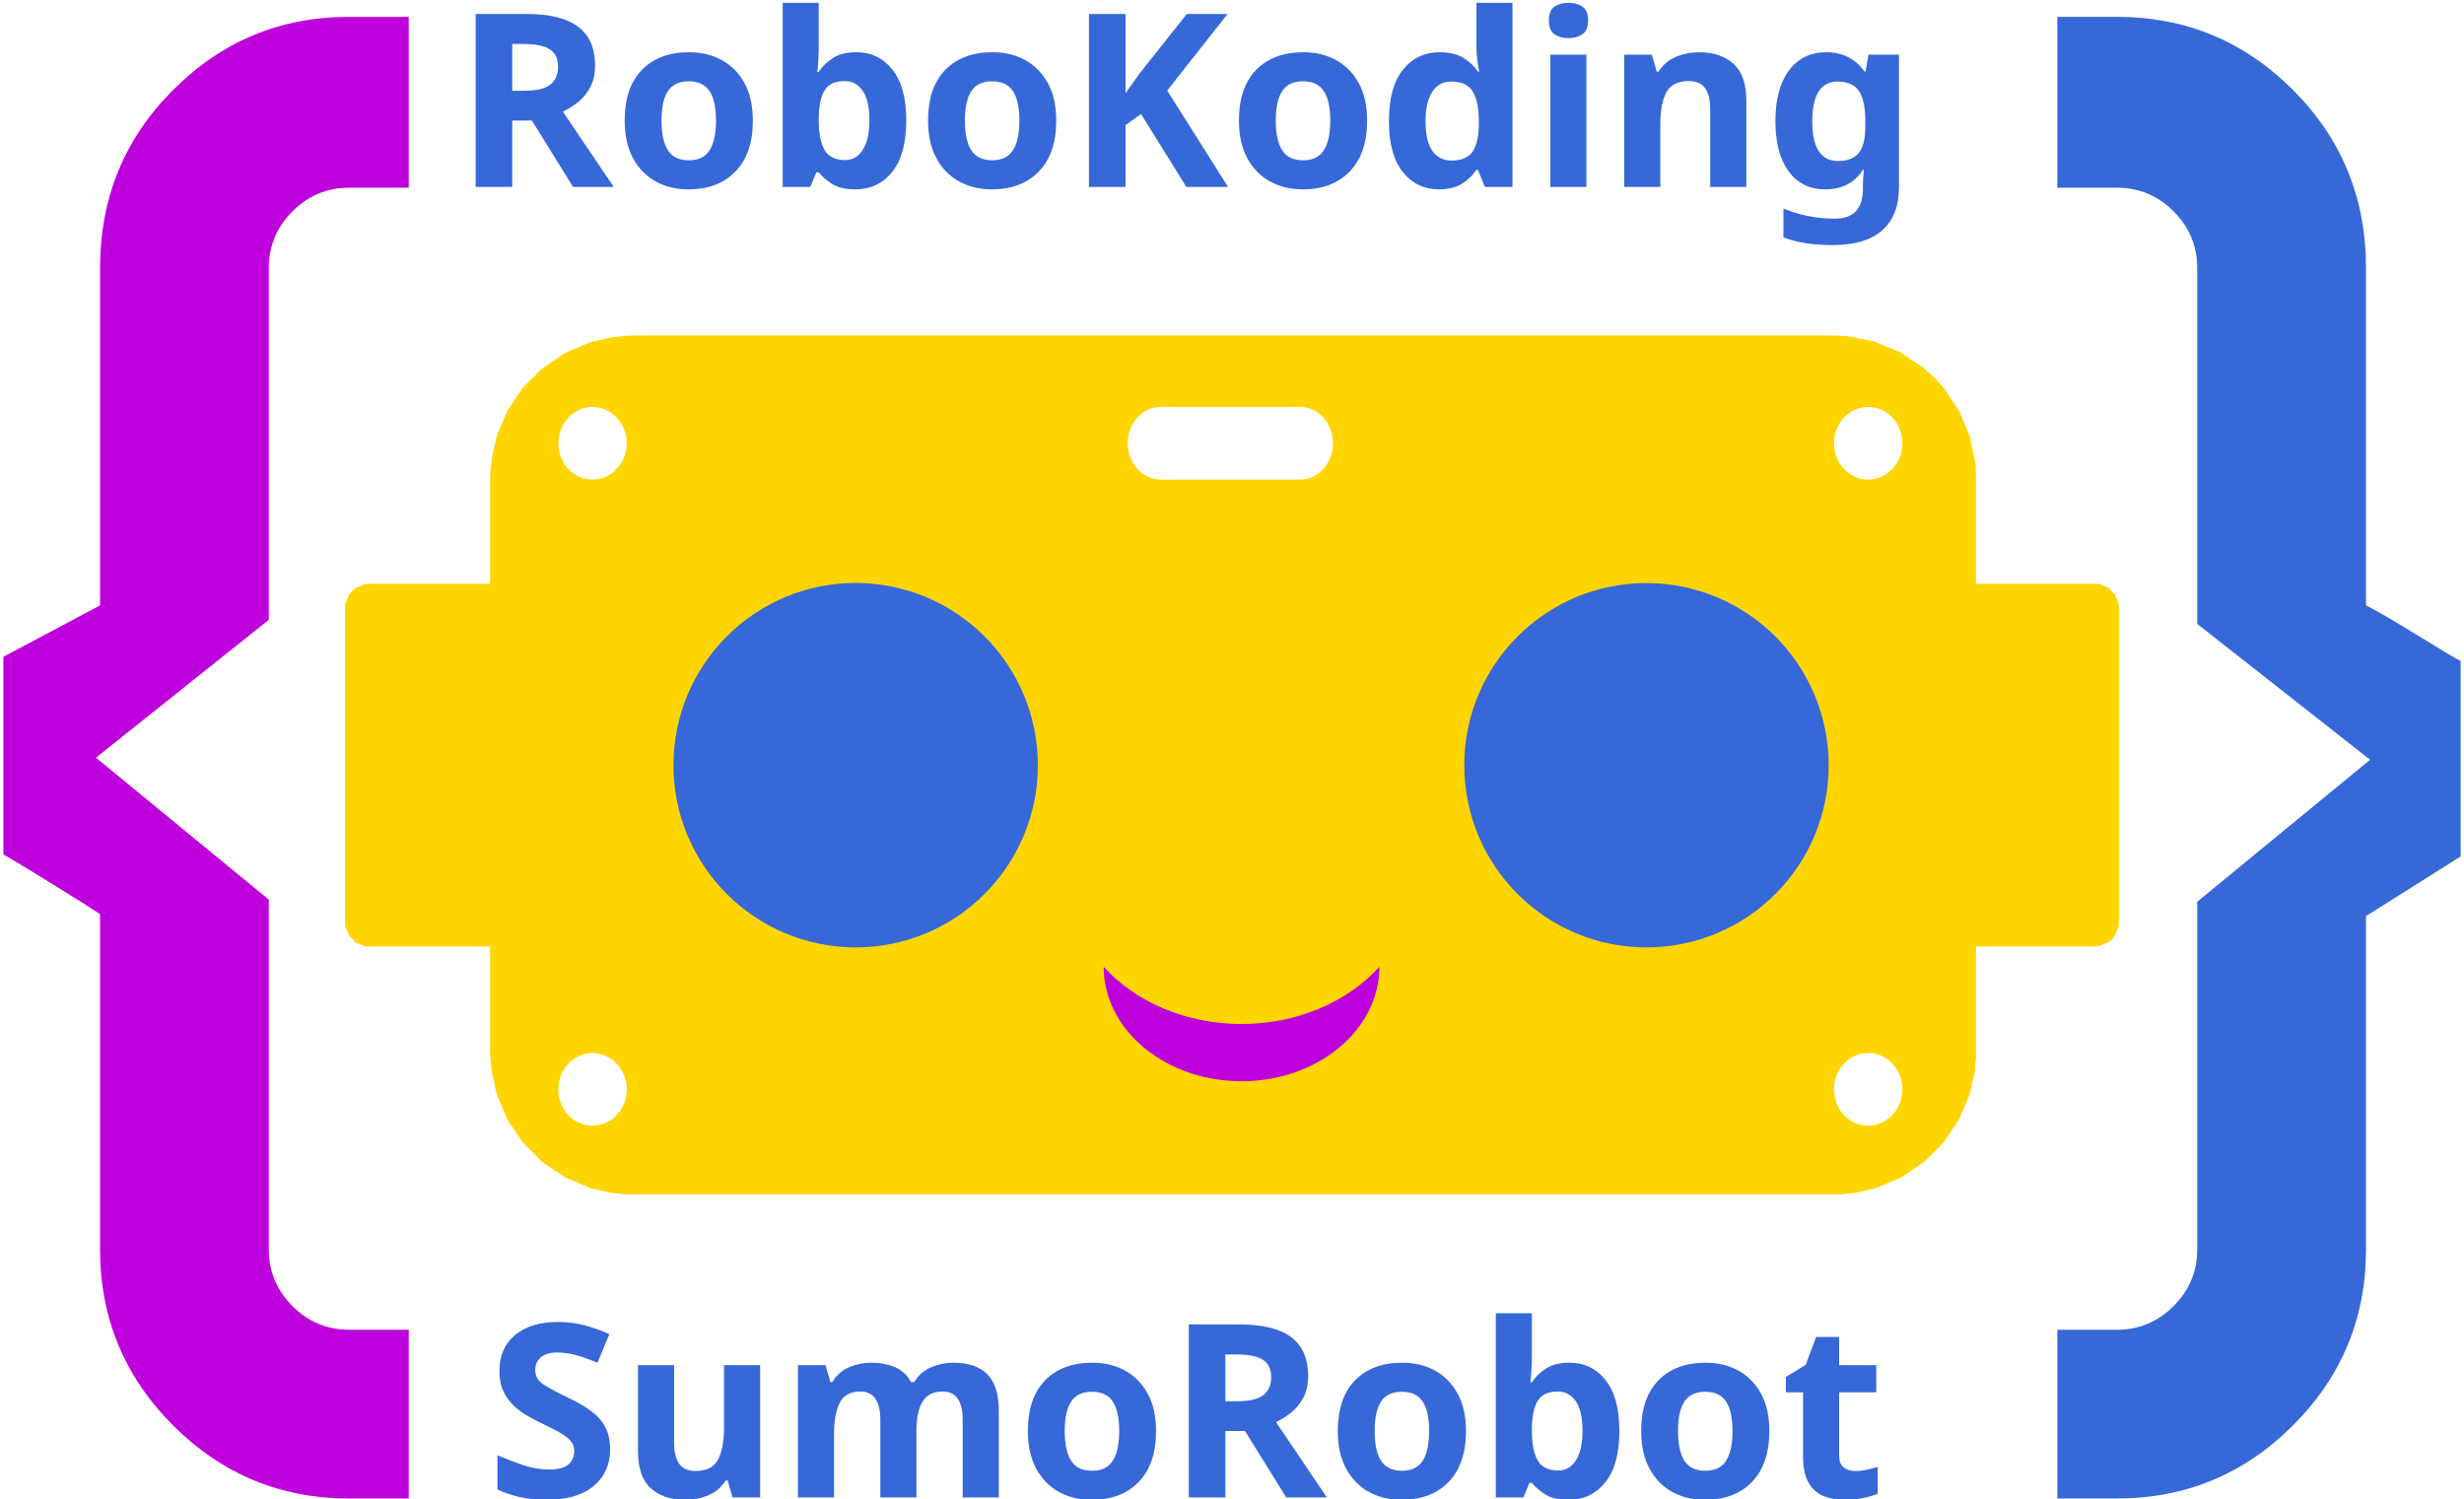
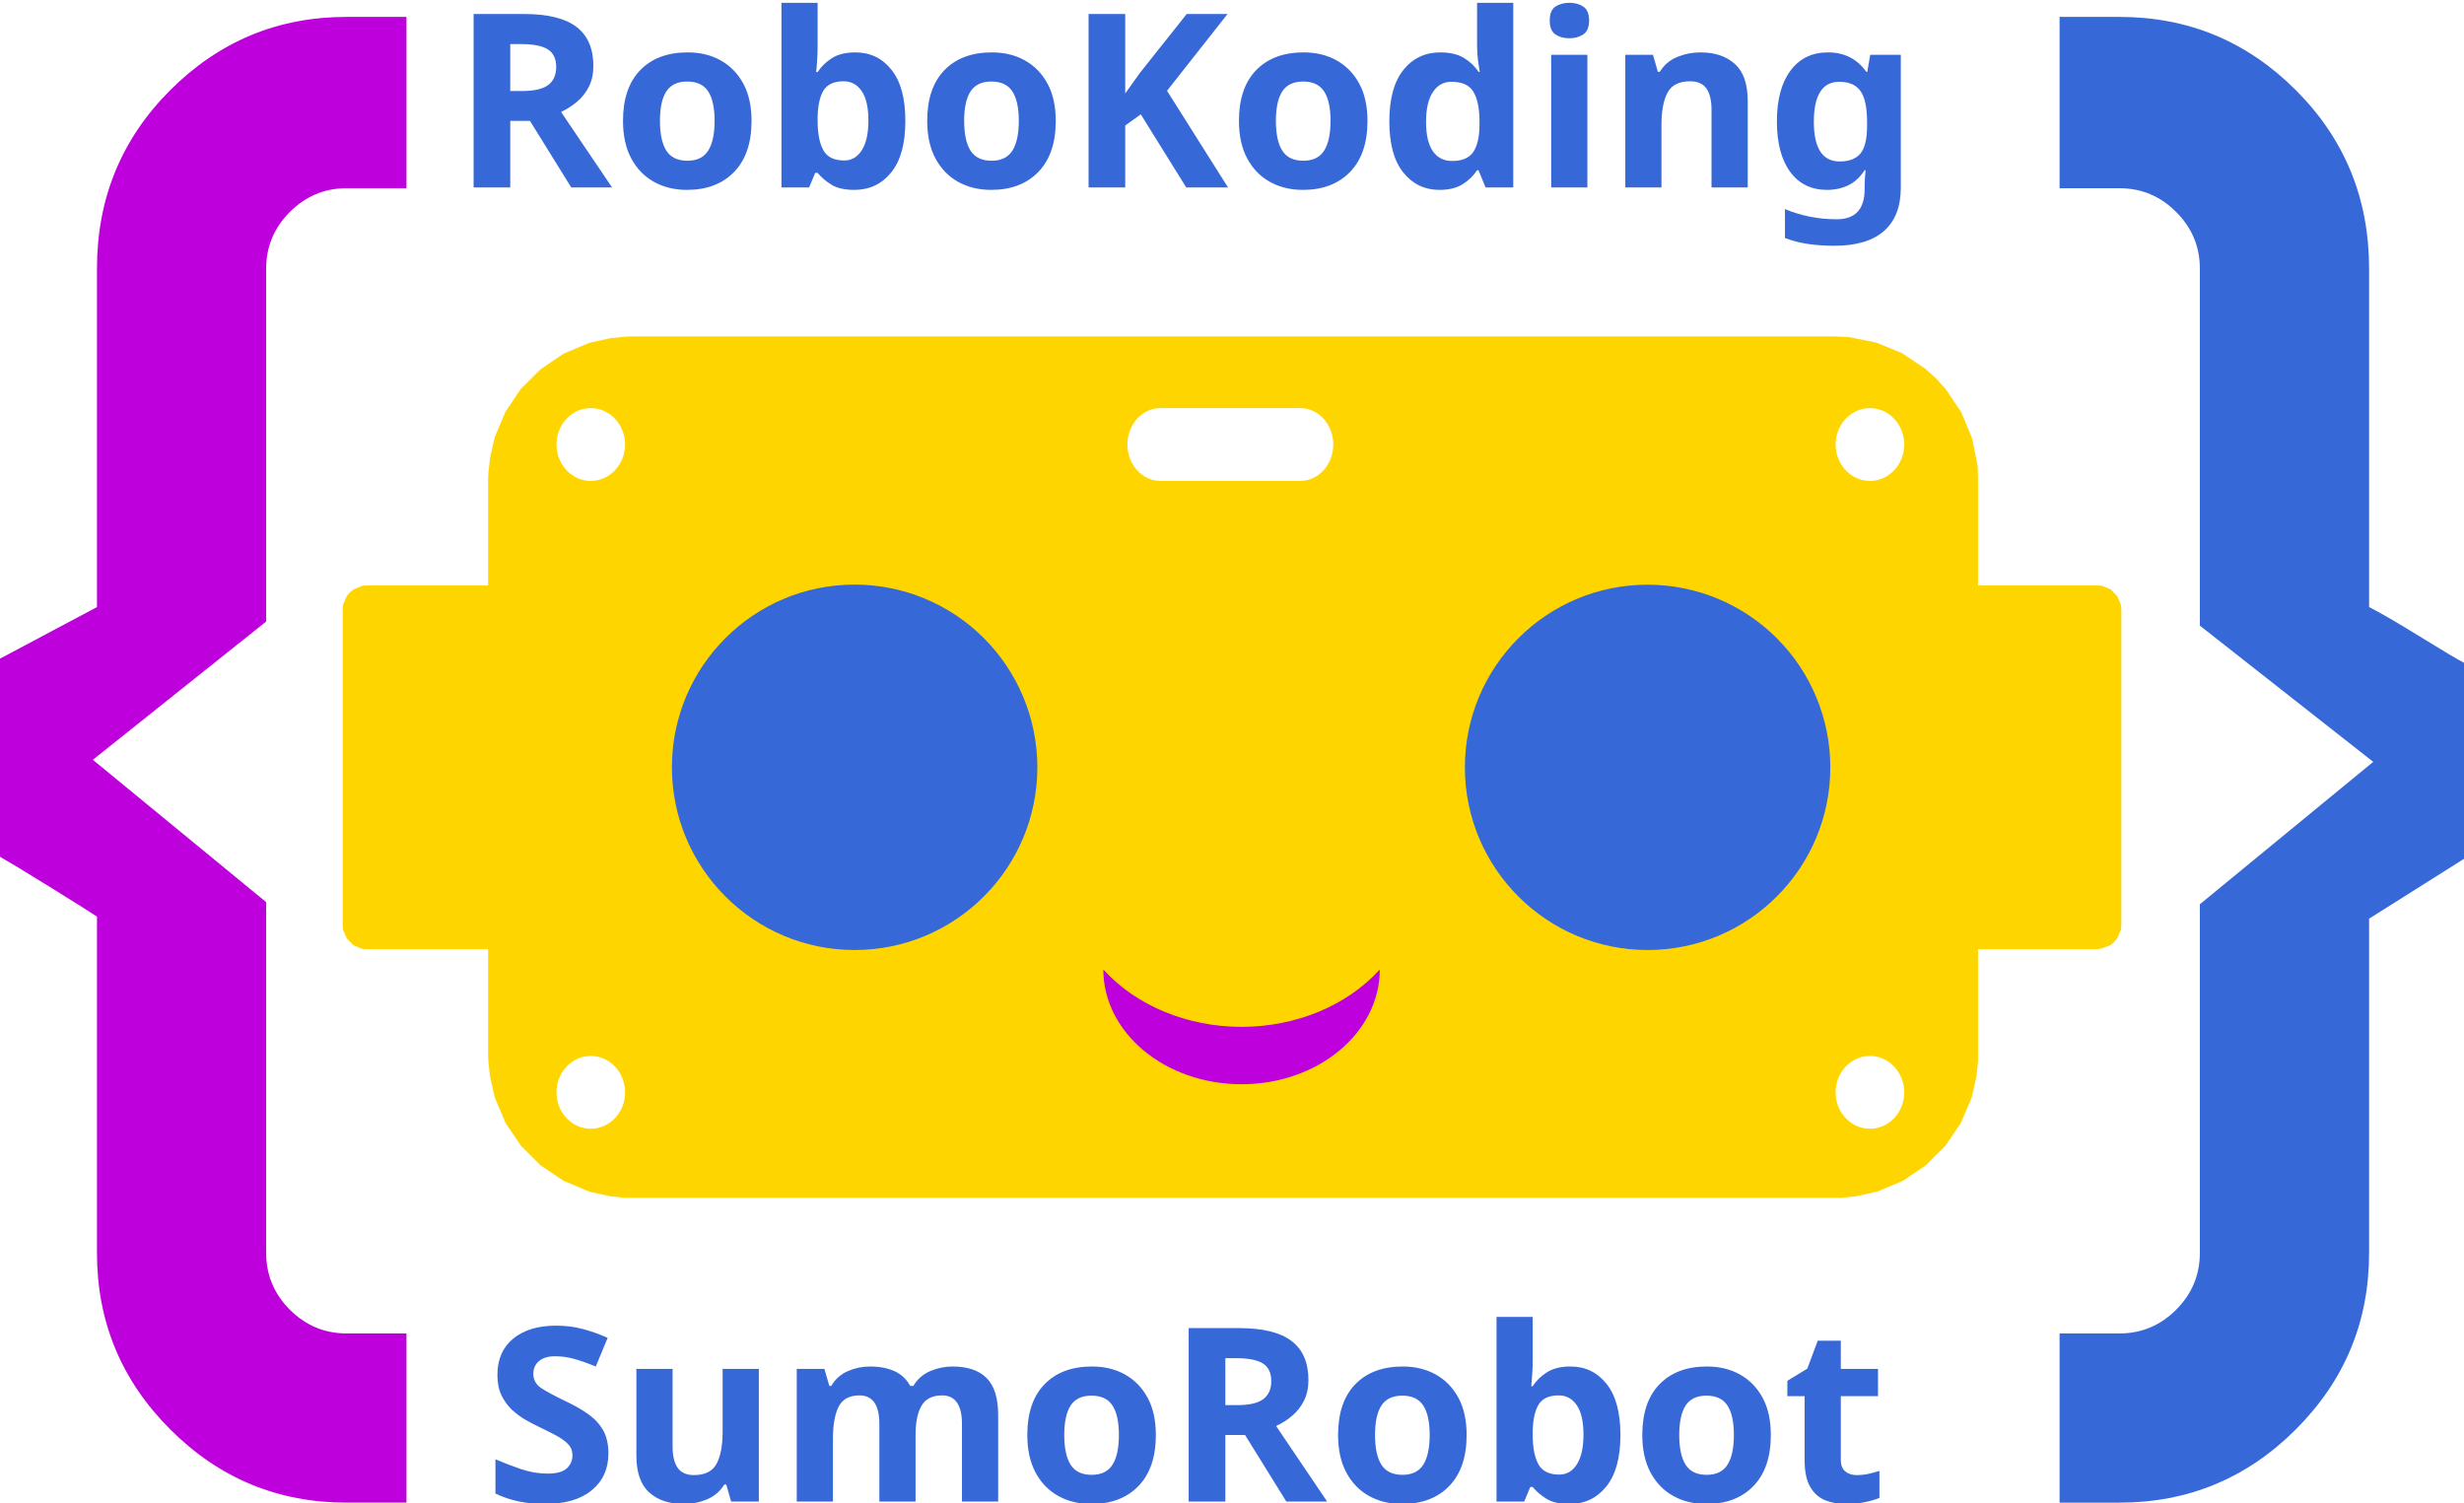
- <svg xmlns="http://www.w3.org/2000/svg" version="1.1" viewBox="0 0 200 122" stroke-miterlimit="10" id="svg2" width="120" height="73" style="fill:none;stroke:none;stroke-linecap:square;stroke-miterlimit:10">
+ <svg xmlns="http://www.w3.org/2000/svg" version="1.1" viewBox="0 0 200 122" stroke-miterlimit="10" id="svg2" width="200" height="122" style="fill:none;stroke:none;stroke-linecap:square;stroke-miterlimit:10">
  <defs id="defs41" />
  <clipPath id="g365e38974c_0_0.0">
    <path d="M 0,0 960,0 960,540 0,540 0,0 Z" id="path5" style="clip-rule:nonzero" />
  </clipPath>
  <g clip-path="url(#g365e38974c_0_0.0)" id="g7" transform="matrix(4.449006,0,0,4.449006,-930.377,-1978.856)">
    <path d="m 161.992,368.809 624.441,0 0,79.465 -624.441,0 z" id="path19" style="fill:#000000;fill-opacity:0;fill-rule:evenodd" />
    <g id="g4542" transform="matrix(1.045643,0,0,1.045643,-31.46444,-64.46614)">
      <g id="g3347" transform="matrix(0.4125954,0,0,0.4125954,242.32,152.9344)">
        <g id="g4184" transform="matrix(0.1111111,0,0,0.1111111,-33.29472,806.0214)">
          <path style="fill:#be00dd;fill-rule:nonzero;stroke:none;stroke-linecap:square;stroke-miterlimit:10" id="path17-6" d="m 134.022,376.686 0,133.512 q 0,12.571 9.024,21.619 9.047,9.025 21.594,9.025 l 22.791,0 0,64.396 -22.791,0 q -39.252,0 -67.131,-27.881 -27.879,-27.881 -27.879,-67.159 l 0,-128.009 q -4.719,-3.131 -18.072,-11.374 -13.352,-8.265 -18.832,-11.397 l 0,-75.401 36.904,-19.639 0,-128.792 q 0,-40.061 27.879,-67.942 27.879,-27.881 67.131,-27.881 l 22.791,0 0,65.202 -22.791,0 q -12.547,0 -21.594,9.025 -9.024,9.025 -9.024,21.596 l 0,134.295 -65.957,52.631 65.957,54.174 z" />
          <path style="fill:#3768d8;fill-rule:nonzero;stroke:none;stroke-linecap:square;stroke-miterlimit:10" id="path21-9" d="m 869.975,510.198 0,-132.706 65.98,-54.197 -65.98,-51.848 0,-135.86 q 0,-12.571 -9.024,-21.596 -9.024,-9.025 -21.594,-9.025 l -22.768,0 0,-65.202 22.768,0 q 39.275,0 67.154,27.881 27.879,27.881 27.879,67.942 l 0,128.792 q 6.262,3.154 19.614,11.397 13.352,8.242 16.506,9.808 l 0,74.618 -36.121,22.77 0,127.227 q 0,39.278 -27.879,67.159 -27.879,27.881 -67.154,27.881 l -22.768,0 0,-64.396 22.768,0 q 12.57,0 21.594,-9.025 9.024,-9.048 9.024,-21.619 z" />
          <text id="text4369" y="604.828" x="501.173" style="font-style:normal;font-weight:normal;line-height:0%;font-family:sans-serif;text-align:center;letter-spacing:0px;word-spacing:0px;text-anchor:middle;fill:#3768d8;fill-opacity:1;stroke:none;stroke-width:1px;stroke-linecap:butt;stroke-linejoin:miter;stroke-miterlimit:10;stroke-opacity:1" xml:space="preserve">
            <tspan style="font-style:normal;font-variant:normal;font-weight:bold;font-stretch:normal;font-size:92.476px;line-height:1.25;font-family:Orbitron;-inkscape-font-specification:'Orbitron Bold';fill:#3768d8;fill-opacity:1" id="tspan4373" y="604.828" x="501.173">SumoRobot</tspan>
          </text>
          <path id="path15" d="m 273.25,161.371 -2.808,0.11 -5.546,0.589 -7.936,1.765 -9.772,4.12 -8.735,5.922 -7.451,7.396 -5.89,8.751 -4.126,9.784 -1.767,7.871 -0.622,5.556 -0.106,2.831 0,40.092 -46.161,0 -1.767,0.11 -3.294,1.397 -1.419,1.178 -1.18,1.436 -1.421,3.31 -0.104,1.765 0,119.872 0.104,1.911 1.421,3.275 2.496,2.612 3.291,1.436 1.873,0.109 46.161,0 0,40.056 0.106,2.831 0.622,5.554 1.767,7.908 4.126,9.784 5.89,8.716 7.451,7.431 8.735,5.887 9.772,4.12 7.936,1.764 5.546,0.586 2.808,0 457.641,0 2.841,0 5.545,-0.586 7.901,-1.764 9.807,-4.12 8.701,-5.887 7.45,-7.431 5.891,-8.716 4.161,-9.784 1.767,-7.908 0.589,-5.554 0,-2.831 0,-40.055 45.33,0 1.768,-0.259 3.328,-1.288 1.385,-1.177 1.214,-1.434 1.387,-3.275 0.137,-1.911 0,-119.761 -0.137,-1.877 -1.387,-3.309 -2.495,-2.614 -3.292,-1.395 -1.908,-0.112 -45.33,0 0,-40.092 -0.138,-5.445 -2.113,-10.481 -4.126,-9.895 -5.927,-8.828 -3.637,-4.01 -4.023,-3.677 -8.975,-5.995 -9.772,-4.01 -10.535,-2.133 -5.407,-0.222 -457.641,0 z m 201.164,27.277 53.147,0 c 6.962,0 12.605,6.207 12.605,13.863 0,7.657 -5.643,13.863 -12.605,13.863 l -53.147,0 c -6.962,0 -12.606,-6.207 -12.606,-13.863 0,-7.657 5.644,-13.863 12.606,-13.863 z m 269.992,0.006 c 3.462,0 6.782,1.461 9.23,4.059 2.448,2.598 3.825,6.123 3.825,9.798 0,7.652 -5.845,13.856 -13.055,13.856 -7.21,0 -13.055,-6.204 -13.055,-13.856 0,-7.652 5.845,-13.857 13.055,-13.857 z m -486.838,0.002 c 3.462,0 6.785,1.461 9.233,4.059 2.448,2.598 3.823,6.123 3.823,9.798 0,7.652 -5.846,13.855 -13.056,13.855 -7.21,0 -13.054,-6.203 -13.054,-13.855 0,-7.652 5.844,-13.857 13.054,-13.857 z m 0,246.569 c 3.462,0 6.785,1.461 9.233,4.059 2.448,2.598 3.823,6.122 3.823,9.797 0,7.652 -5.846,13.855 -13.056,13.855 -7.21,0 -13.054,-6.203 -13.054,-13.855 0,-7.652 5.844,-13.856 13.054,-13.856 z m 486.838,0 c 3.462,0 6.782,1.461 9.23,4.059 2.448,2.598 3.825,6.122 3.825,9.797 0,7.652 -5.845,13.855 -13.055,13.855 -7.21,0 -13.055,-6.203 -13.055,-13.855 0,-7.652 5.845,-13.856 13.055,-13.856 z" style="fill:#ffd500;fill-rule:evenodd;stroke:none;stroke-opacity:1" />
          <path style="fill:#be00dd;fill-rule:evenodd" id="path31" d="m 557.869,402.31 0,0 c 0,24.127 -23.556,43.685 -52.614,43.685 -29.058,0 -52.614,-19.558 -52.614,-43.685 l 0,0 c 12.421,13.75 31.913,21.843 52.614,21.843 20.701,0 40.194,-8.092 52.614,-21.843 z" />
          <path style="fill:#3768d8;fill-rule:evenodd" id="path33" d="m 590.25,325.388 0,0 c 0,-38.396 31.135,-69.523 69.541,-69.523 l 0,0 c 18.444,0 36.132,7.325 49.173,20.363 13.041,13.038 20.368,30.721 20.368,49.16 l 0,0 c 0,38.396 -31.135,69.523 -69.541,69.523 l 0,0 c -38.407,0 -69.541,-31.126 -69.541,-69.523 z" />
          <path style="fill:#3768d8;fill-rule:evenodd" id="path35" d="m 288.452,325.365 0,0 c 0,-38.407 31.135,-69.541 69.541,-69.541 l 0,0 c 18.443,0 36.132,7.327 49.173,20.368 13.042,13.041 20.368,30.73 20.368,49.173 l 0,0 c 0,38.407 -31.135,69.541 -69.541,69.541 l 0,0 c -38.407,0 -69.541,-31.135 -69.541,-69.541 z" />
          <text id="text4369-8" y="104.677" x="501.173" style="font-style:normal;font-weight:normal;font-size:12px;line-height:0%;font-family:sans-serif;text-align:center;letter-spacing:0px;word-spacing:0px;text-anchor:middle;fill:#3768d8;fill-opacity:1;stroke:none;stroke-width:1px;stroke-linecap:butt;stroke-linejoin:miter;stroke-miterlimit:10;stroke-opacity:1" xml:space="preserve">
            <tspan style="font-style:normal;font-variant:normal;font-weight:bold;font-stretch:normal;font-size:92.476px;line-height:1.25;font-family:Orbitron;-inkscape-font-specification:'Orbitron Bold';fill:#3768d8;fill-opacity:1" id="tspan4373-2" y="104.677" x="501.173">RoboKoding</tspan>
          </text>
        </g>
      </g>
    </g>
    <g id="layer1" />
  </g>
</svg>
